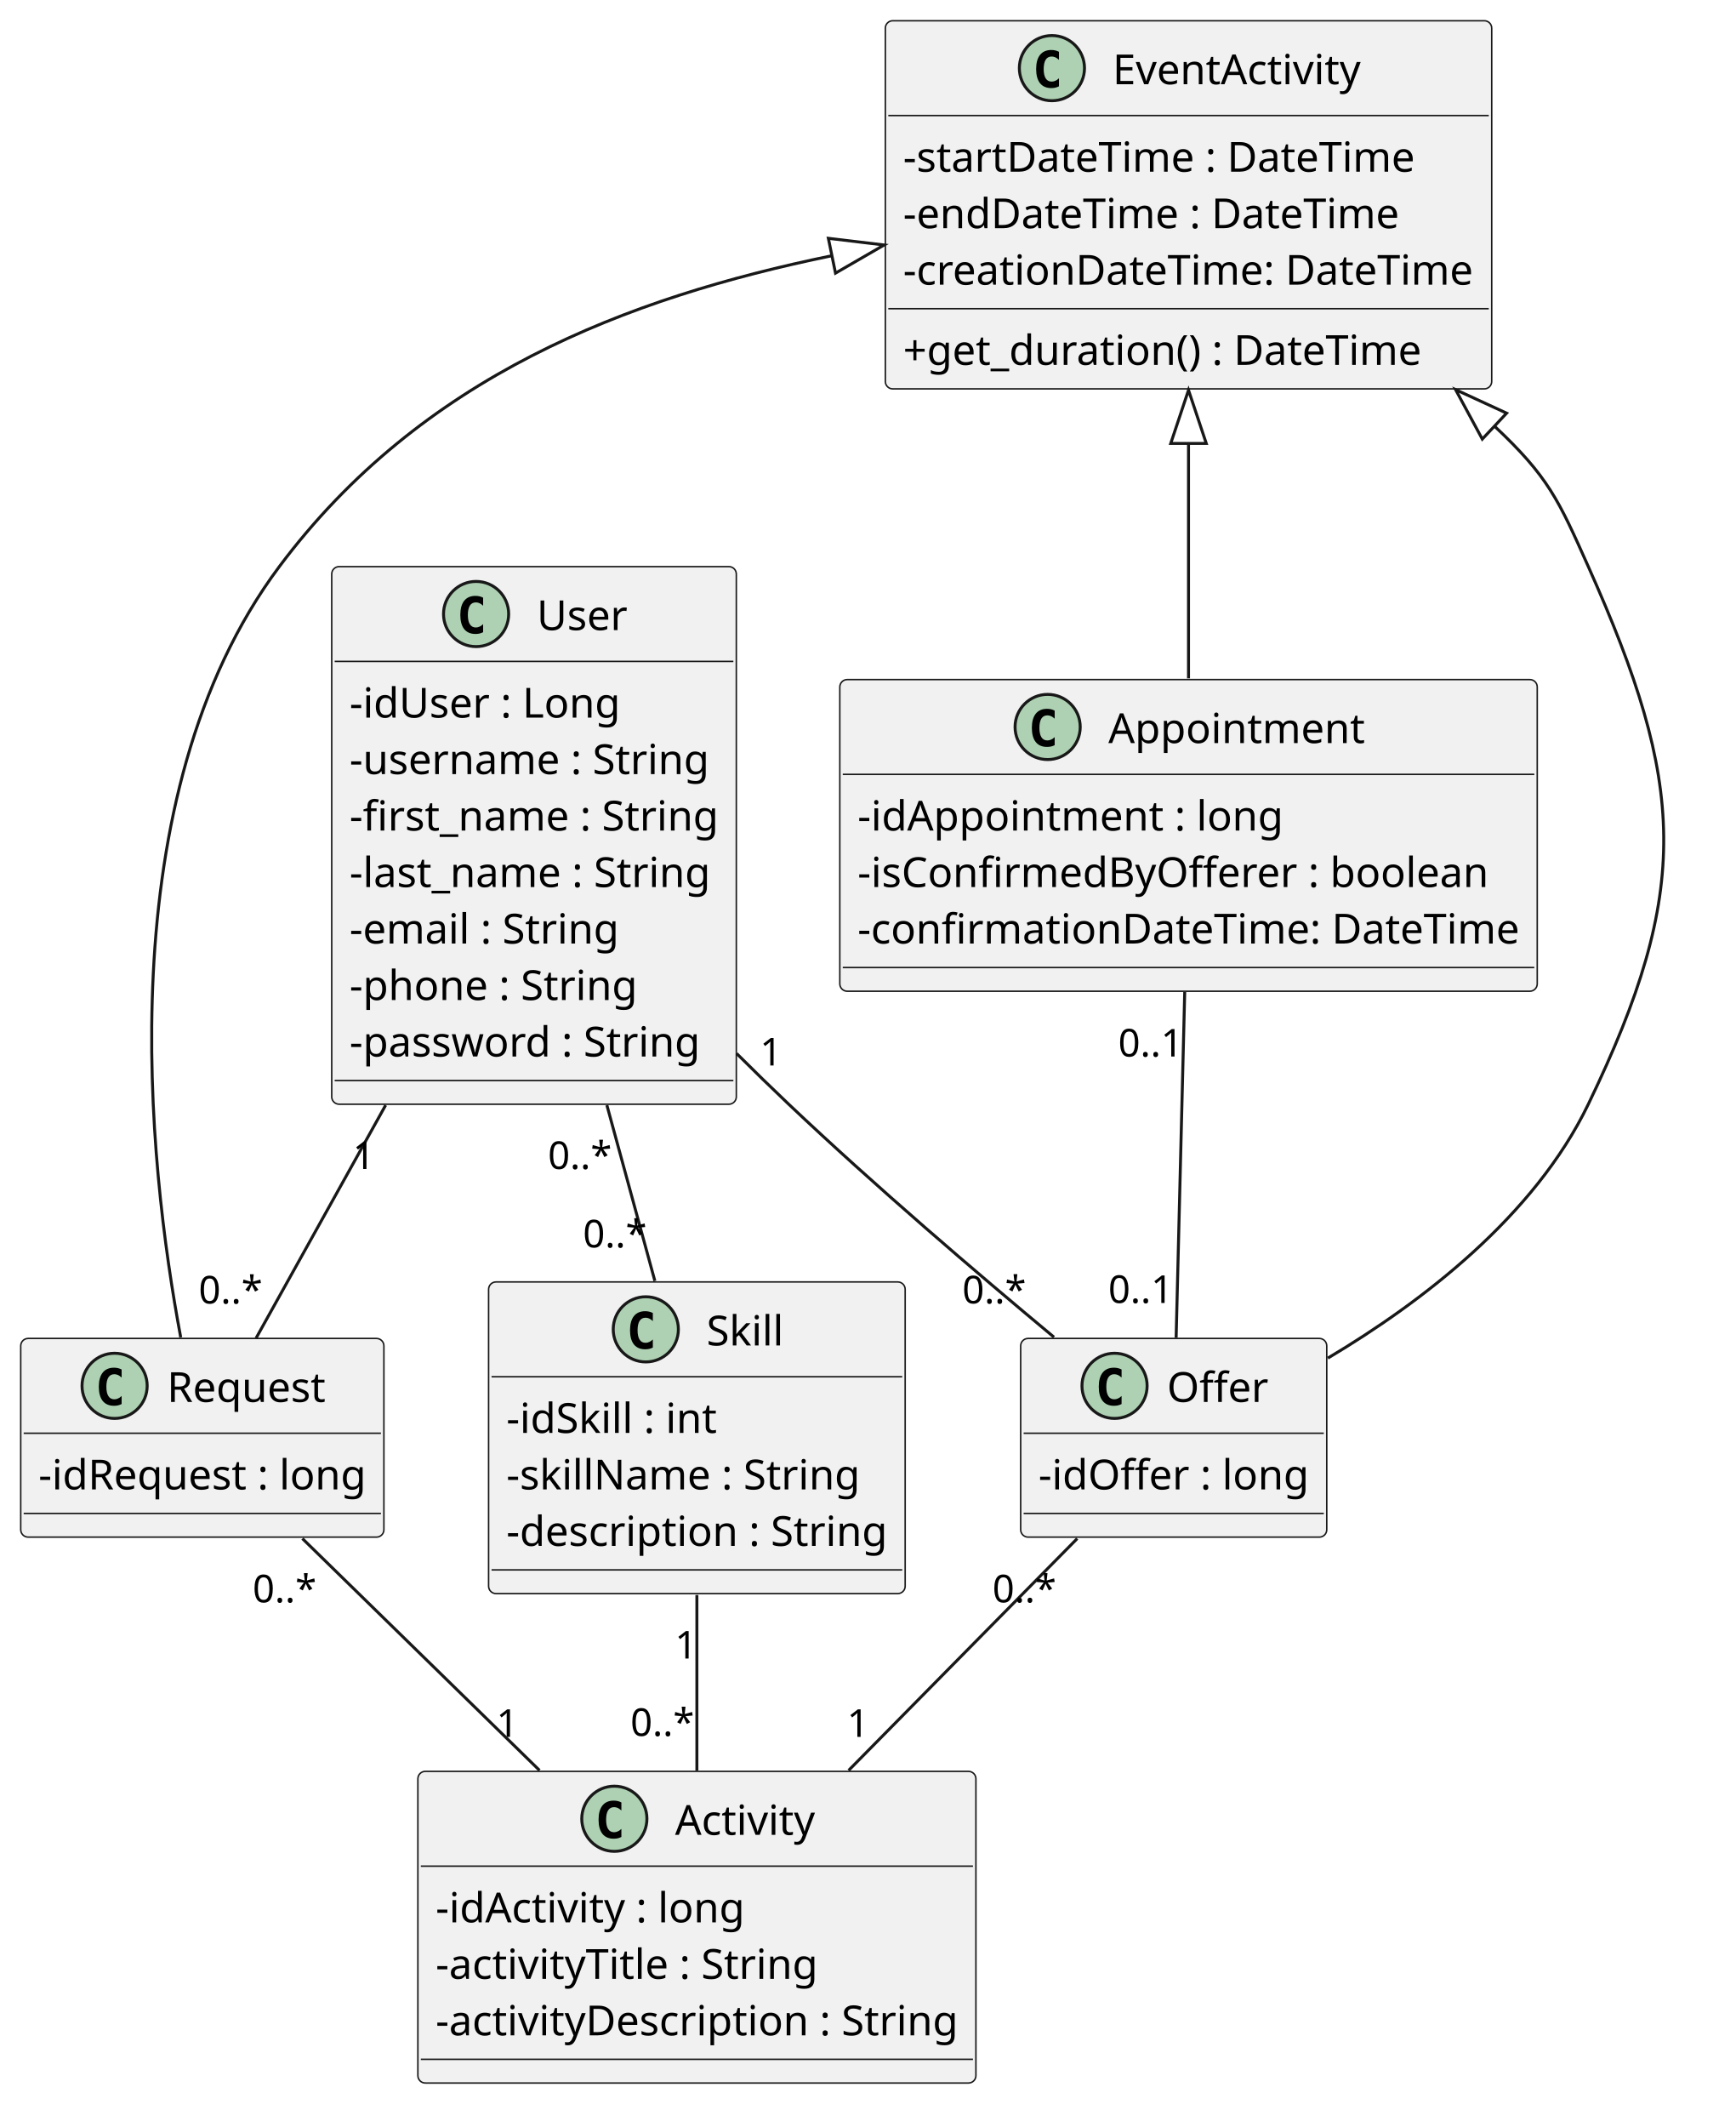
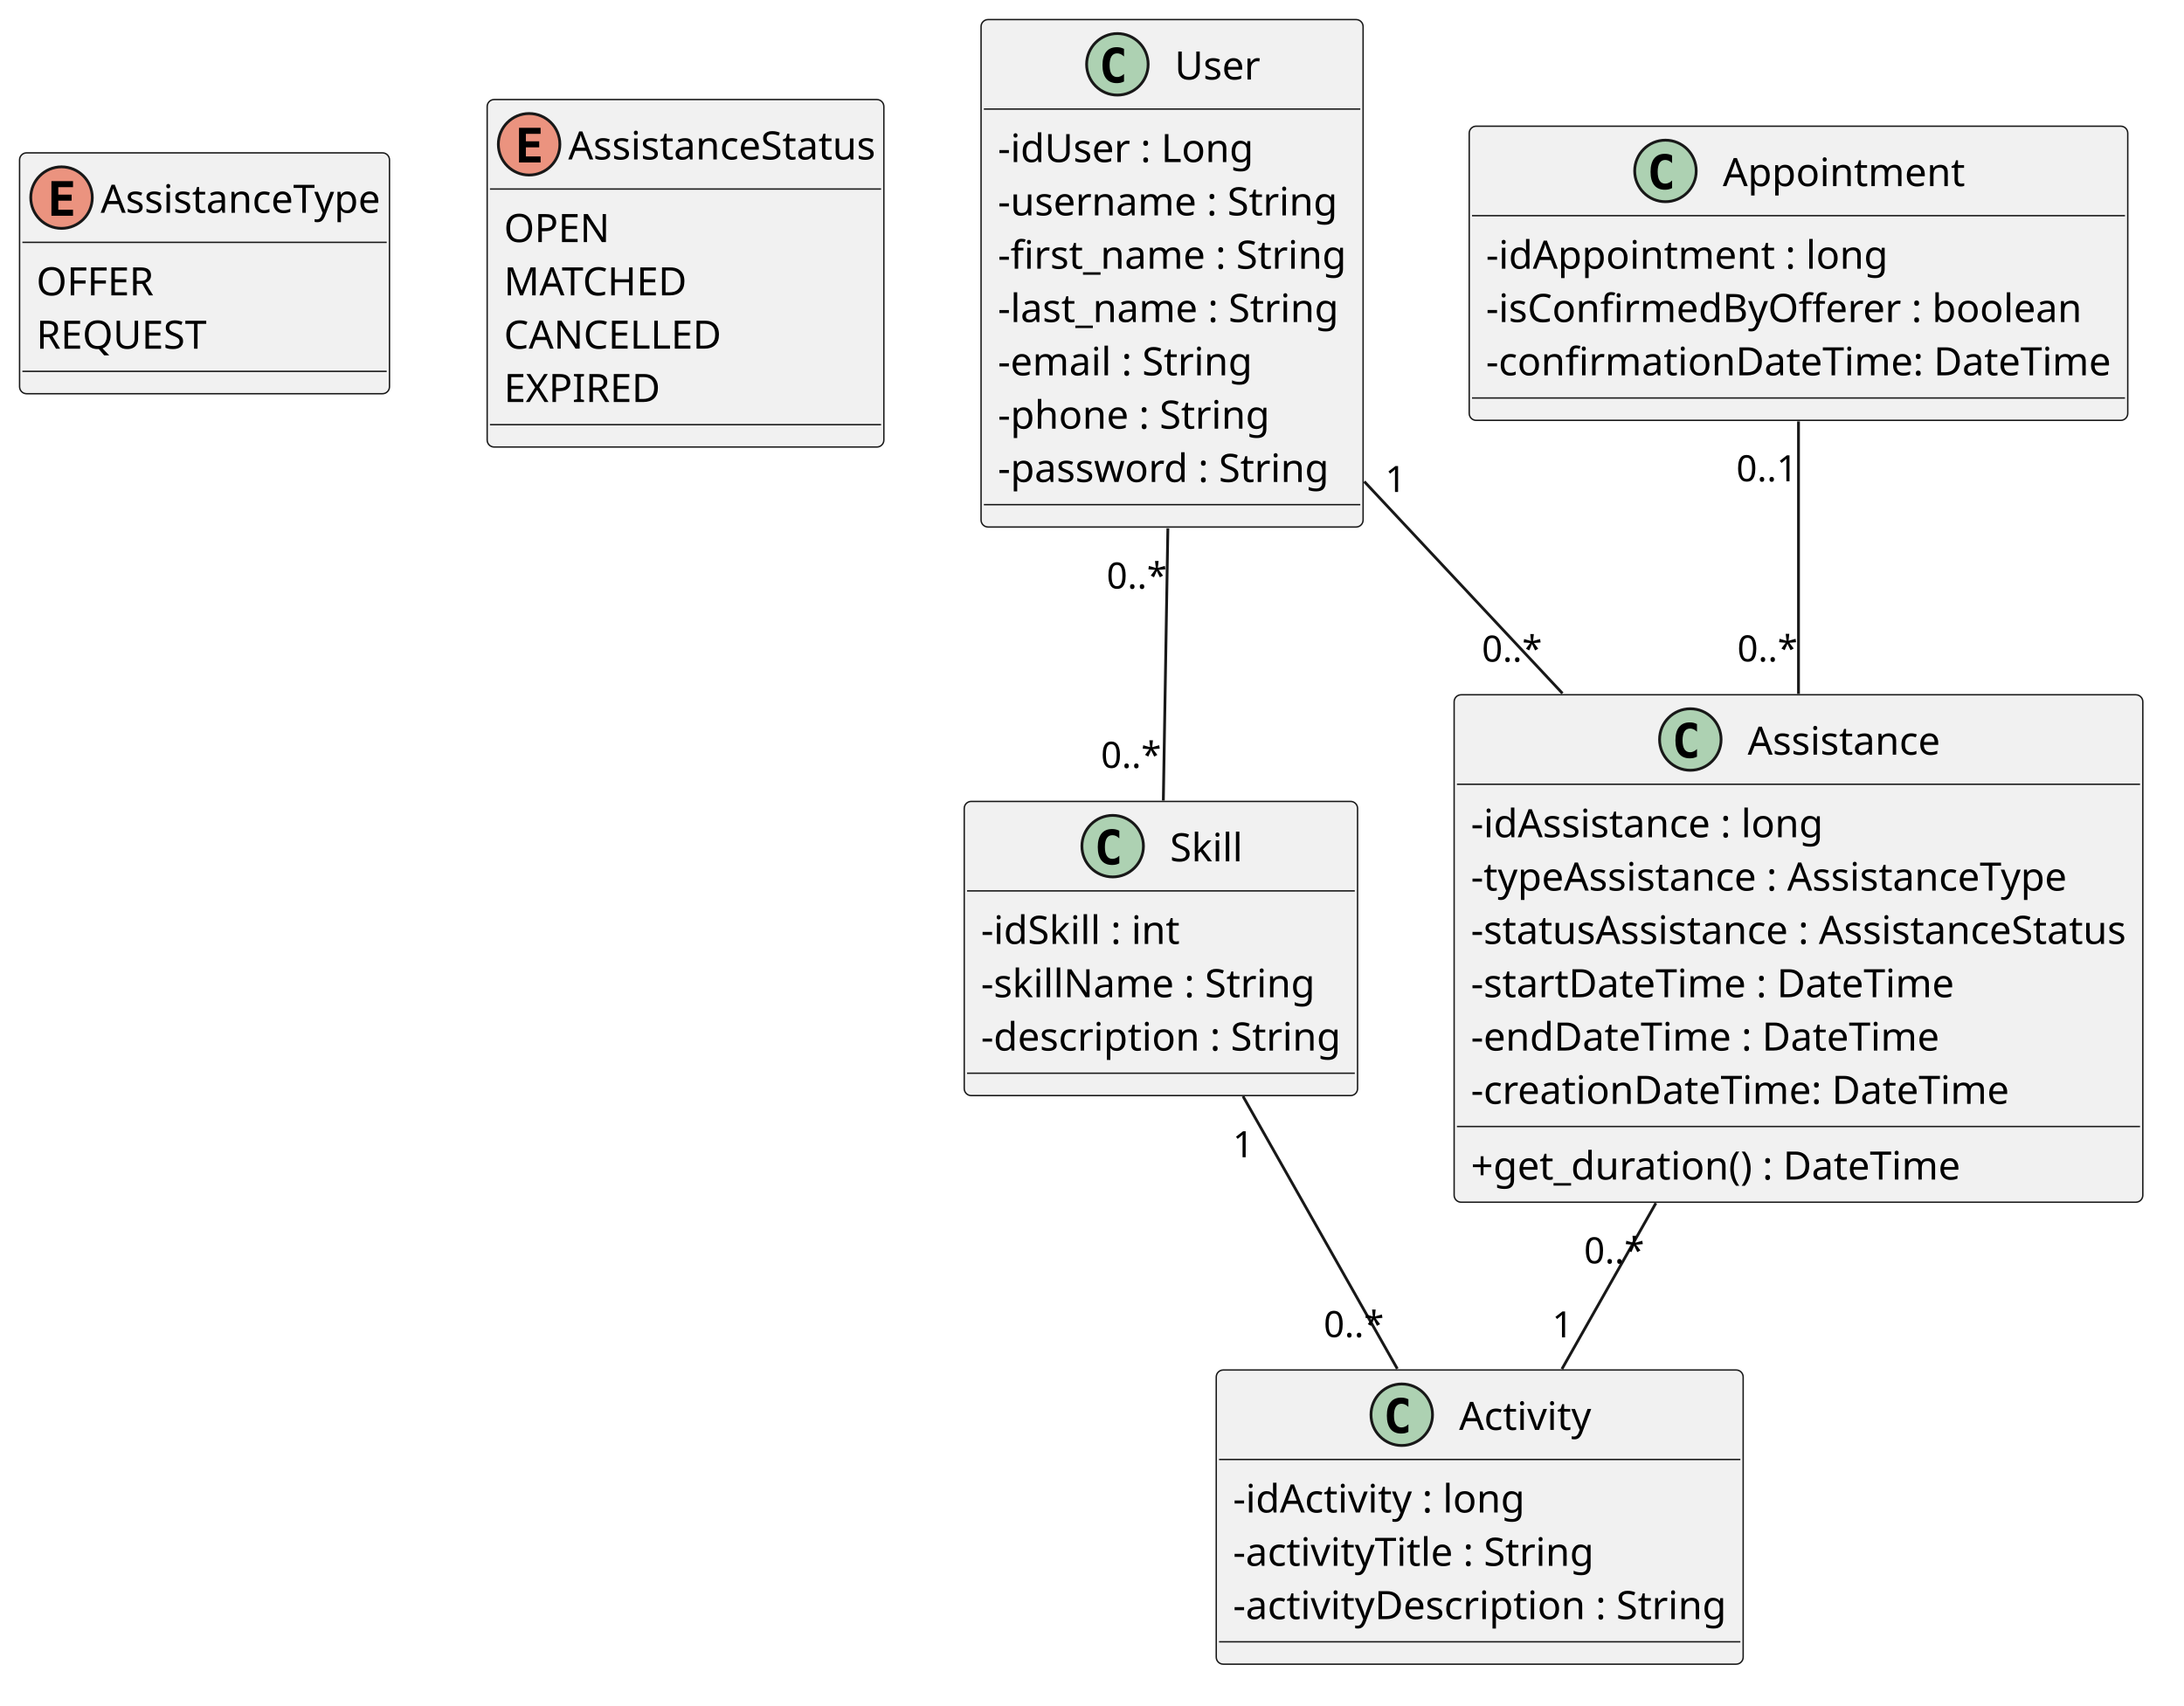
- <svg xmlns="http://www.w3.org/2000/svg" version="1.1" data-diagram-type="CLASS" style="width:586px;height:718px;background:#FFFFFF;" width="586px" height="718px" viewBox="0 0 586 718" zoomAndPan="magnify" preserveAspectRatio="none" contentStyleType="text/css">
+ <svg xmlns="http://www.w3.org/2000/svg" version="1.1" data-diagram-type="CLASS" style="width:781px;height:610px;background:#FFFFFF;" width="781px" height="610px" viewBox="0 0 781 610" zoomAndPan="magnify" preserveAspectRatio="none" contentStyleType="text/css">
  <defs />
  <g font-family="sans-serif" lengthAdjust="spacing">
-     <g class="entity" data-qualified-name="User" id="ent0001" data-source-line="3">
-       <rect x="112.01" y="191.27" width="136.614" height="181.475" fill="#F1F1F1" style="stroke:#181818;stroke-width:0.5;" rx="2.5" ry="2.5" />
-       <ellipse cx="160.758" cy="207.27" rx="11" ry="11" fill="#ADD1B2" style="stroke:#181818;stroke-width:1;" />
-       <path d="M160.555,214.004 Q158.07,214.004 156.742,212.364 Q155.43,210.692 155.43,207.582 Q155.43,204.457 156.742,202.801 Q158.07,201.145 160.555,201.145 Q161.273,201.145 161.93,201.301 Q162.57,201.457 163.133,201.754 L163.133,204.473 Q162.773,204.129 162.477,203.942 Q162.18,203.739 161.914,203.614 Q161.602,203.473 161.289,203.411 Q160.992,203.348 160.68,203.348 Q159.352,203.348 158.664,204.411 Q157.977,205.504 157.977,207.582 Q157.977,209.676 158.664,210.739 Q159.352,211.817 160.68,211.817 Q161.32,211.817 161.914,211.536 Q162.211,211.411 162.492,211.223 Q162.789,211.02 163.133,210.692 L163.133,213.411 Q162.555,213.707 161.914,213.864 Q161.273,214.004 160.555,214.004 Z " fill="#000" />
-       <text x="181.258" y="212.702" fill="#000" font-size="14" textLength="30.618">User</text>
-       <line x1="113.01" y1="223.27" x2="247.624" y2="223.27" style="stroke:#181818;stroke-width:0.5;" />
-       <text x="118.01" y="242.236" fill="#000" font-size="14" textLength="91.448">-idUser : Long</text>
-       <text x="118.01" y="261.304" fill="#000" font-size="14" textLength="121.464">-username : String</text>
-       <text x="118.01" y="280.372" fill="#000" font-size="14" textLength="124.614">-first_name : String</text>
-       <text x="118.01" y="299.44" fill="#000" font-size="14" textLength="121.87">-last_name : String</text>
-       <text x="118.01" y="318.508" fill="#000" font-size="14" textLength="91">-email : String</text>
-       <text x="118.01" y="337.576" fill="#000" font-size="14" textLength="97.216">-phone : String</text>
-       <text x="118.01" y="356.643" fill="#000" font-size="14" textLength="118.678">-password : String</text>
-       <line x1="113.01" y1="364.745" x2="247.624" y2="364.745" style="stroke:#181818;stroke-width:0.5;" />
+     <g class="entity" data-qualified-name="AssistanceType" id="ent0001" data-source-line="3">
+       <rect x="7" y="54.67" width="132.282" height="86.136" fill="#F1F1F1" style="stroke:#181818;stroke-width:0.5;" rx="2.5" ry="2.5" />
+       <ellipse cx="22" cy="70.67" rx="11" ry="11" fill="#EB937F" style="stroke:#181818;stroke-width:1;" />
+       <path d="M18.391,64.779 L26.109,64.779 L26.109,66.936 L20.844,66.936 L20.844,69.607 L25.609,69.607 L25.609,71.764 L20.844,71.764 L20.844,75.014 L26.109,75.014 L26.109,77.17 L18.391,77.17 L18.391,64.779 Z " fill="#000" />
+       <text x="36" y="76.102" fill="#000" font-size="14" textLength="100.282">AssistanceType</text>
+       <line x1="8" y1="86.67" x2="138.282" y2="86.67" style="stroke:#181818;stroke-width:0.5;" />
+       <text x="13" y="105.636" fill="#000" font-size="14" textLength="41.958">OFFER</text>
+       <text x="13" y="124.704" fill="#000" font-size="14" textLength="60.914">REQUEST</text>
+       <line x1="8" y1="132.806" x2="138.282" y2="132.806" style="stroke:#181818;stroke-width:0.5;" />
    </g>
-     <g class="entity" data-qualified-name="Skill" id="ent0002" data-source-line="13">
-       <rect x="164.98" y="432.74" width="140.66" height="105.204" fill="#F1F1F1" style="stroke:#181818;stroke-width:0.5;" rx="2.5" ry="2.5" />
-       <ellipse cx="218.061" cy="448.74" rx="11" ry="11" fill="#ADD1B2" style="stroke:#181818;stroke-width:1;" />
-       <path d="M217.858,455.474 Q215.373,455.474 214.045,453.834 Q212.733,452.162 212.733,449.052 Q212.733,445.927 214.045,444.271 Q215.373,442.615 217.858,442.615 Q218.576,442.615 219.233,442.771 Q219.873,442.927 220.436,443.224 L220.436,445.943 Q220.076,445.599 219.78,445.412 Q219.483,445.209 219.217,445.084 Q218.905,444.943 218.592,444.881 Q218.295,444.818 217.983,444.818 Q216.655,444.818 215.967,445.881 Q215.28,446.974 215.28,449.052 Q215.28,451.146 215.967,452.209 Q216.655,453.287 217.983,453.287 Q218.623,453.287 219.217,453.006 Q219.514,452.881 219.795,452.693 Q220.092,452.49 220.436,452.162 L220.436,454.881 Q219.858,455.177 219.217,455.334 Q218.576,455.474 217.858,455.474 Z " fill="#000" />
-       <text x="238.561" y="454.172" fill="#000" font-size="14" textLength="25.998">Skill</text>
-       <line x1="165.98" y1="464.74" x2="304.64" y2="464.74" style="stroke:#181818;stroke-width:0.5;" />
-       <text x="170.98" y="483.706" fill="#000" font-size="14" textLength="71.078">-idSkill : int</text>
-       <text x="170.98" y="502.774" fill="#000" font-size="14" textLength="119.434">-skillName : String</text>
-       <text x="170.98" y="521.842" fill="#000" font-size="14" textLength="128.66">-description : String</text>
-       <line x1="165.98" y1="529.944" x2="304.64" y2="529.944" style="stroke:#181818;stroke-width:0.5;" />
+     <g class="entity" data-qualified-name="AssistanceStatus" id="ent0002" data-source-line="8">
+       <rect x="174.21" y="35.6" width="141.858" height="124.272" fill="#F1F1F1" style="stroke:#181818;stroke-width:0.5;" rx="2.5" ry="2.5" />
+       <ellipse cx="189.21" cy="51.6" rx="11" ry="11" fill="#EB937F" style="stroke:#181818;stroke-width:1;" />
+       <path d="M185.601,45.709 L193.319,45.709 L193.319,47.866 L188.054,47.866 L188.054,50.538 L192.819,50.538 L192.819,52.694 L188.054,52.694 L188.054,55.944 L193.319,55.944 L193.319,58.1 L185.601,58.1 L185.601,45.709 Z " fill="#000" />
+       <text x="203.21" y="57.032" fill="#000" font-size="14" textLength="109.858">AssistanceStatus</text>
+       <line x1="175.21" y1="67.6" x2="315.068" y2="67.6" style="stroke:#181818;stroke-width:0.5;" />
+       <text x="180.21" y="86.566" fill="#000" font-size="14" textLength="37.828">OPEN</text>
+       <text x="180.21" y="105.634" fill="#000" font-size="14" textLength="66.654">MATCHED</text>
+       <text x="180.21" y="124.702" fill="#000" font-size="14" textLength="77.742">CANCELLED</text>
+       <text x="180.21" y="143.77" fill="#000" font-size="14" textLength="55.916">EXPIRED</text>
+       <line x1="175.21" y1="151.872" x2="315.068" y2="151.872" style="stroke:#181818;stroke-width:0.5;" />
    </g>
-     <g class="entity" data-qualified-name="Activity" id="ent0003" data-source-line="19">
-       <rect x="141.1" y="597.95" width="188.427" height="105.204" fill="#F1F1F1" style="stroke:#181818;stroke-width:0.5;" rx="2.5" ry="2.5" />
-       <ellipse cx="207.439" cy="613.95" rx="11" ry="11" fill="#ADD1B2" style="stroke:#181818;stroke-width:1;" />
-       <path d="M207.236,620.684 Q204.751,620.684 203.423,619.044 Q202.111,617.372 202.111,614.262 Q202.111,611.137 203.423,609.481 Q204.751,607.825 207.236,607.825 Q207.954,607.825 208.611,607.981 Q209.251,608.137 209.814,608.434 L209.814,611.153 Q209.454,610.809 209.158,610.622 Q208.861,610.419 208.595,610.294 Q208.283,610.153 207.97,610.091 Q207.673,610.028 207.361,610.028 Q206.033,610.028 205.345,611.091 Q204.658,612.184 204.658,614.262 Q204.658,616.356 205.345,617.419 Q206.033,618.497 207.361,618.497 Q208.001,618.497 208.595,618.216 Q208.892,618.091 209.173,617.903 Q209.47,617.7 209.814,617.372 L209.814,620.091 Q209.236,620.387 208.595,620.544 Q207.954,620.684 207.236,620.684 Z " fill="#000" />
-       <text x="227.939" y="619.382" fill="#000" font-size="14" textLength="47.25">Activity</text>
-       <line x1="142.1" y1="629.95" x2="328.527" y2="629.95" style="stroke:#181818;stroke-width:0.5;" />
-       <text x="147.1" y="648.916" fill="#000" font-size="14" textLength="104.356">-idActivity : long</text>
-       <text x="147.1" y="667.984" fill="#000" font-size="14" textLength="129.051">-activityTitle : String</text>
-       <text x="147.1" y="687.052" fill="#000" font-size="14" textLength="176.427">-activityDescription : String</text>
-       <line x1="142.1" y1="695.154" x2="328.527" y2="695.154" style="stroke:#181818;stroke-width:0.5;" />
+     <g class="entity" data-qualified-name="User" id="ent0003" data-source-line="15">
+       <rect x="350.83" y="7" width="136.614" height="181.475" fill="#F1F1F1" style="stroke:#181818;stroke-width:0.5;" rx="2.5" ry="2.5" />
+       <ellipse cx="399.578" cy="23" rx="11" ry="11" fill="#ADD1B2" style="stroke:#181818;stroke-width:1;" />
+       <path d="M399.375,29.734 Q396.89,29.734 395.562,28.094 Q394.25,26.422 394.25,23.313 Q394.25,20.188 395.562,18.531 Q396.89,16.875 399.375,16.875 Q400.093,16.875 400.75,17.031 Q401.39,17.188 401.953,17.484 L401.953,20.203 Q401.593,19.859 401.297,19.672 Q401,19.469 400.734,19.344 Q400.422,19.203 400.109,19.141 Q399.812,19.078 399.5,19.078 Q398.172,19.078 397.484,20.141 Q396.797,21.234 396.797,23.313 Q396.797,25.406 397.484,26.469 Q398.172,27.547 399.5,27.547 Q400.14,27.547 400.734,27.266 Q401.031,27.141 401.312,26.953 Q401.609,26.75 401.953,26.422 L401.953,29.141 Q401.375,29.438 400.734,29.594 Q400.093,29.734 399.375,29.734 Z " fill="#000" />
+       <text x="420.078" y="28.432" fill="#000" font-size="14" textLength="30.618">User</text>
+       <line x1="351.83" y1="39" x2="486.444" y2="39" style="stroke:#181818;stroke-width:0.5;" />
+       <text x="356.83" y="57.966" fill="#000" font-size="14" textLength="91.448">-idUser : Long</text>
+       <text x="356.83" y="77.034" fill="#000" font-size="14" textLength="121.464">-username : String</text>
+       <text x="356.83" y="96.102" fill="#000" font-size="14" textLength="124.614">-first_name : String</text>
+       <text x="356.83" y="115.17" fill="#000" font-size="14" textLength="121.87">-last_name : String</text>
+       <text x="356.83" y="134.238" fill="#000" font-size="14" textLength="91">-email : String</text>
+       <text x="356.83" y="153.306" fill="#000" font-size="14" textLength="97.216">-phone : String</text>
+       <text x="356.83" y="172.373" fill="#000" font-size="14" textLength="118.678">-password : String</text>
+       <line x1="351.83" y1="180.475" x2="486.444" y2="180.475" style="stroke:#181818;stroke-width:0.5;" />
    </g>
-     <g class="entity" data-qualified-name="EventActivity" id="ent0004" data-source-line="25">
-       <rect x="298.94" y="7" width="204.751" height="124.272" fill="#F1F1F1" style="stroke:#181818;stroke-width:0.5;" rx="2.5" ry="2.5" />
-       <ellipse cx="355.192" cy="23" rx="11" ry="11" fill="#ADD1B2" style="stroke:#181818;stroke-width:1;" />
-       <path d="M354.989,29.734 Q352.504,29.734 351.176,28.094 Q349.864,26.422 349.864,23.313 Q349.864,20.188 351.176,18.531 Q352.504,16.875 354.989,16.875 Q355.707,16.875 356.364,17.031 Q357.004,17.188 357.567,17.484 L357.567,20.203 Q357.207,19.859 356.911,19.672 Q356.614,19.469 356.348,19.344 Q356.036,19.203 355.723,19.141 Q355.426,19.078 355.114,19.078 Q353.786,19.078 353.098,20.141 Q352.411,21.234 352.411,23.313 Q352.411,25.406 353.098,26.469 Q353.786,27.547 355.114,27.547 Q355.754,27.547 356.348,27.266 Q356.645,27.141 356.926,26.953 Q357.223,26.75 357.567,26.422 L357.567,29.141 Q356.989,29.438 356.348,29.594 Q355.707,29.734 354.989,29.734 Z " fill="#000" />
-       <text x="375.692" y="28.432" fill="#000" font-size="14" textLength="83.748">EventActivity</text>
-       <line x1="299.94" y1="39" x2="502.691" y2="39" style="stroke:#181818;stroke-width:0.5;" />
-       <text x="304.94" y="57.966" fill="#000" font-size="14" textLength="172.801">-startDateTime : DateTime</text>
-       <text x="304.94" y="77.034" fill="#000" font-size="14" textLength="167.509">-endDateTime : DateTime</text>
-       <text x="304.94" y="96.102" fill="#000" font-size="14" textLength="192.751">-creationDateTime: DateTime</text>
-       <line x1="299.94" y1="104.204" x2="502.691" y2="104.204" style="stroke:#181818;stroke-width:0.5;" />
-       <text x="304.94" y="123.17" fill="#000" font-size="14" textLength="175.307">+get_duration() : DateTime</text>
+     <g class="entity" data-qualified-name="Skill" id="ent0004" data-source-line="25">
+       <rect x="344.81" y="286.61" width="140.66" height="105.204" fill="#F1F1F1" style="stroke:#181818;stroke-width:0.5;" rx="2.5" ry="2.5" />
+       <ellipse cx="397.891" cy="302.61" rx="11" ry="11" fill="#ADD1B2" style="stroke:#181818;stroke-width:1;" />
+       <path d="M397.688,309.344 Q395.203,309.344 393.875,307.704 Q392.563,306.032 392.563,302.922 Q392.563,299.797 393.875,298.141 Q395.203,296.485 397.688,296.485 Q398.406,296.485 399.063,296.641 Q399.703,296.797 400.266,297.094 L400.266,299.813 Q399.906,299.469 399.61,299.282 Q399.313,299.079 399.047,298.954 Q398.735,298.813 398.422,298.751 Q398.125,298.688 397.813,298.688 Q396.485,298.688 395.797,299.751 Q395.11,300.844 395.11,302.922 Q395.11,305.016 395.797,306.079 Q396.485,307.157 397.813,307.157 Q398.453,307.157 399.047,306.876 Q399.344,306.751 399.625,306.563 Q399.922,306.36 400.266,306.032 L400.266,308.751 Q399.688,309.047 399.047,309.204 Q398.406,309.344 397.688,309.344 Z " fill="#000" />
+       <text x="418.391" y="308.042" fill="#000" font-size="14" textLength="25.998">Skill</text>
+       <line x1="345.81" y1="318.61" x2="484.47" y2="318.61" style="stroke:#181818;stroke-width:0.5;" />
+       <text x="350.81" y="337.576" fill="#000" font-size="14" textLength="71.078">-idSkill : int</text>
+       <text x="350.81" y="356.644" fill="#000" font-size="14" textLength="119.434">-skillName : String</text>
+       <text x="350.81" y="375.712" fill="#000" font-size="14" textLength="128.66">-description : String</text>
+       <line x1="345.81" y1="383.814" x2="484.47" y2="383.814" style="stroke:#181818;stroke-width:0.5;" />
    </g>
-     <g class="entity" data-qualified-name="Offer" id="ent0005" data-source-line="32">
-       <rect x="344.64" y="451.81" width="103.35" height="67.068" fill="#F1F1F1" style="stroke:#181818;stroke-width:0.5;" rx="2.5" ry="2.5" />
-       <ellipse cx="376.338" cy="467.81" rx="11" ry="11" fill="#ADD1B2" style="stroke:#181818;stroke-width:1;" />
-       <path d="M376.134,474.544 Q373.65,474.544 372.322,472.904 Q371.009,471.232 371.009,468.122 Q371.009,464.997 372.322,463.341 Q373.65,461.685 376.134,461.685 Q376.853,461.685 377.509,461.841 Q378.15,461.997 378.713,462.294 L378.713,465.013 Q378.353,464.669 378.056,464.482 Q377.759,464.279 377.494,464.154 Q377.181,464.013 376.869,463.951 Q376.572,463.888 376.259,463.888 Q374.931,463.888 374.244,464.951 Q373.556,466.044 373.556,468.122 Q373.556,470.216 374.244,471.279 Q374.931,472.357 376.259,472.357 Q376.9,472.357 377.494,472.076 Q377.791,471.951 378.072,471.763 Q378.369,471.56 378.713,471.232 L378.713,473.951 Q378.134,474.247 377.494,474.404 Q376.853,474.544 376.134,474.544 Z " fill="#000" />
-       <text x="394.048" y="473.242" fill="#000" font-size="14" textLength="34.244">Offer</text>
-       <line x1="345.64" y1="483.81" x2="446.99" y2="483.81" style="stroke:#181818;stroke-width:0.5;" />
-       <text x="350.64" y="502.776" fill="#000" font-size="14" textLength="91.35">-idOffer : long</text>
-       <line x1="345.64" y1="510.878" x2="446.99" y2="510.878" style="stroke:#181818;stroke-width:0.5;" />
+     <g class="entity" data-qualified-name="Activity" id="ent0005" data-source-line="31">
+       <rect x="434.93" y="489.95" width="188.427" height="105.204" fill="#F1F1F1" style="stroke:#181818;stroke-width:0.5;" rx="2.5" ry="2.5" />
+       <ellipse cx="501.269" cy="505.95" rx="11" ry="11" fill="#ADD1B2" style="stroke:#181818;stroke-width:1;" />
+       <path d="M501.066,512.684 Q498.581,512.684 497.253,511.044 Q495.941,509.372 495.941,506.263 Q495.941,503.138 497.253,501.481 Q498.581,499.825 501.066,499.825 Q501.784,499.825 502.441,499.981 Q503.081,500.138 503.644,500.434 L503.644,503.153 Q503.284,502.809 502.988,502.622 Q502.691,502.419 502.425,502.294 Q502.113,502.153 501.8,502.091 Q501.503,502.028 501.191,502.028 Q499.863,502.028 499.175,503.091 Q498.488,504.184 498.488,506.263 Q498.488,508.356 499.175,509.419 Q499.863,510.497 501.191,510.497 Q501.831,510.497 502.425,510.216 Q502.722,510.091 503.003,509.903 Q503.3,509.7 503.644,509.372 L503.644,512.091 Q503.066,512.388 502.425,512.544 Q501.784,512.684 501.066,512.684 Z " fill="#000" />
+       <text x="521.769" y="511.382" fill="#000" font-size="14" textLength="47.25">Activity</text>
+       <line x1="435.93" y1="521.95" x2="622.357" y2="521.95" style="stroke:#181818;stroke-width:0.5;" />
+       <text x="440.93" y="540.916" fill="#000" font-size="14" textLength="104.356">-idActivity : long</text>
+       <text x="440.93" y="559.984" fill="#000" font-size="14" textLength="129.051">-activityTitle : String</text>
+       <text x="440.93" y="579.052" fill="#000" font-size="14" textLength="176.427">-activityDescription : String</text>
+       <line x1="435.93" y1="587.154" x2="622.357" y2="587.154" style="stroke:#181818;stroke-width:0.5;" />
    </g>
-     <g class="entity" data-qualified-name="Appointment" id="ent0006" data-source-line="36">
-       <rect x="283.57" y="229.4" width="235.495" height="105.204" fill="#F1F1F1" style="stroke:#181818;stroke-width:0.5;" rx="2.5" ry="2.5" />
-       <ellipse cx="353.745" cy="245.4" rx="11" ry="11" fill="#ADD1B2" style="stroke:#181818;stroke-width:1;" />
-       <path d="M353.542,252.134 Q351.057,252.134 349.729,250.494 Q348.417,248.822 348.417,245.712 Q348.417,242.587 349.729,240.931 Q351.057,239.275 353.542,239.275 Q354.26,239.275 354.917,239.431 Q355.557,239.587 356.12,239.884 L356.12,242.603 Q355.76,242.259 355.463,242.072 Q355.167,241.869 354.901,241.744 Q354.588,241.603 354.276,241.541 Q353.979,241.478 353.667,241.478 Q352.338,241.478 351.651,242.541 Q350.963,243.634 350.963,245.712 Q350.963,247.806 351.651,248.869 Q352.338,249.947 353.667,249.947 Q354.307,249.947 354.901,249.666 Q355.198,249.541 355.479,249.353 Q355.776,249.15 356.12,248.822 L356.12,251.541 Q355.542,251.837 354.901,251.994 Q354.26,252.134 353.542,252.134 Z " fill="#000" />
-       <text x="374.245" y="250.832" fill="#000" font-size="14" textLength="86.646">Appointment</text>
-       <line x1="284.57" y1="261.4" x2="518.065" y2="261.4" style="stroke:#181818;stroke-width:0.5;" />
-       <text x="289.57" y="280.366" fill="#000" font-size="14" textLength="143.751">-idAppointment : long</text>
-       <text x="289.57" y="299.434" fill="#000" font-size="14" textLength="213.359">-isConfirmedByOfferer : boolean</text>
-       <text x="289.57" y="318.502" fill="#000" font-size="14" textLength="223.495">-confirmationDateTime: DateTime</text>
-       <line x1="284.57" y1="326.604" x2="518.065" y2="326.604" style="stroke:#181818;stroke-width:0.5;" />
+     <g class="entity" data-qualified-name="Assistance" id="ent0006" data-source-line="37">
+       <rect x="520" y="248.47" width="246.275" height="181.475" fill="#F1F1F1" style="stroke:#181818;stroke-width:0.5;" rx="2.5" ry="2.5" />
+       <ellipse cx="604.462" cy="264.47" rx="11" ry="11" fill="#ADD1B2" style="stroke:#181818;stroke-width:1;" />
+       <path d="M604.259,271.204 Q601.774,271.204 600.446,269.564 Q599.134,267.892 599.134,264.782 Q599.134,261.657 600.446,260.001 Q601.774,258.345 604.259,258.345 Q604.977,258.345 605.634,258.501 Q606.274,258.657 606.837,258.954 L606.837,261.673 Q606.477,261.329 606.18,261.142 Q605.884,260.939 605.618,260.814 Q605.305,260.673 604.993,260.611 Q604.696,260.548 604.384,260.548 Q603.055,260.548 602.368,261.611 Q601.68,262.704 601.68,264.782 Q601.68,266.876 602.368,267.939 Q603.055,269.017 604.384,269.017 Q605.024,269.017 605.618,268.736 Q605.915,268.611 606.196,268.423 Q606.493,268.22 606.837,267.892 L606.837,270.611 Q606.259,270.907 605.618,271.064 Q604.977,271.204 604.259,271.204 Z " fill="#000" />
+       <text x="624.962" y="269.902" fill="#000" font-size="14" textLength="68.852">Assistance</text>
+       <line x1="521" y1="280.47" x2="765.275" y2="280.47" style="stroke:#181818;stroke-width:0.5;" />
+       <text x="526" y="299.436" fill="#000" font-size="14" textLength="125.958">-idAssistance : long</text>
+       <text x="526" y="318.504" fill="#000" font-size="14" textLength="213.373">-typeAssistance : AssistanceType</text>
+       <text x="526" y="337.572" fill="#000" font-size="14" textLength="234.275">-statusAssistance : AssistanceStatus</text>
+       <text x="526" y="356.64" fill="#000" font-size="14" textLength="172.801">-startDateTime : DateTime</text>
+       <text x="526" y="375.708" fill="#000" font-size="14" textLength="167.509">-endDateTime : DateTime</text>
+       <text x="526" y="394.776" fill="#000" font-size="14" textLength="192.751">-creationDateTime: DateTime</text>
+       <line x1="521" y1="402.878" x2="765.275" y2="402.878" style="stroke:#181818;stroke-width:0.5;" />
+       <text x="526" y="421.843" fill="#000" font-size="14" textLength="175.307">+get_duration() : DateTime</text>
    </g>
-     <g class="entity" data-qualified-name="Request" id="ent0007" data-source-line="42">
-       <rect x="7" y="451.81" width="122.628" height="67.068" fill="#F1F1F1" style="stroke:#181818;stroke-width:0.5;" rx="2.5" ry="2.5" />
-       <ellipse cx="38.698" cy="467.81" rx="11" ry="11" fill="#ADD1B2" style="stroke:#181818;stroke-width:1;" />
-       <path d="M38.494,474.544 Q36.01,474.544 34.682,472.904 Q33.369,471.232 33.369,468.122 Q33.369,464.997 34.682,463.341 Q36.01,461.685 38.494,461.685 Q39.213,461.685 39.869,461.841 Q40.51,461.997 41.073,462.294 L41.073,465.013 Q40.713,464.669 40.416,464.482 Q40.119,464.279 39.854,464.154 Q39.541,464.013 39.229,463.951 Q38.932,463.888 38.619,463.888 Q37.291,463.888 36.604,464.951 Q35.916,466.044 35.916,468.122 Q35.916,470.216 36.604,471.279 Q37.291,472.357 38.619,472.357 Q39.26,472.357 39.854,472.076 Q40.151,471.951 40.432,471.763 Q40.729,471.56 41.073,471.232 L41.073,473.951 Q40.494,474.247 39.854,474.404 Q39.213,474.544 38.494,474.544 Z " fill="#000" />
-       <text x="56.408" y="473.242" fill="#000" font-size="14" textLength="53.522">Request</text>
-       <line x1="8" y1="483.81" x2="128.628" y2="483.81" style="stroke:#181818;stroke-width:0.5;" />
-       <text x="13" y="502.776" fill="#000" font-size="14" textLength="110.628">-idRequest : long</text>
-       <line x1="8" y1="510.878" x2="128.628" y2="510.878" style="stroke:#181818;stroke-width:0.5;" />
+     <g class="entity" data-qualified-name="Appointment" id="ent0007" data-source-line="47">
+       <rect x="525.39" y="45.13" width="235.495" height="105.204" fill="#F1F1F1" style="stroke:#181818;stroke-width:0.5;" rx="2.5" ry="2.5" />
+       <ellipse cx="595.565" cy="61.13" rx="11" ry="11" fill="#ADD1B2" style="stroke:#181818;stroke-width:1;" />
+       <path d="M595.362,67.864 Q592.877,67.864 591.549,66.224 Q590.237,64.552 590.237,61.442 Q590.237,58.317 591.549,56.661 Q592.877,55.005 595.362,55.005 Q596.08,55.005 596.737,55.161 Q597.377,55.317 597.94,55.614 L597.94,58.333 Q597.58,57.989 597.283,57.802 Q596.987,57.599 596.721,57.474 Q596.408,57.333 596.096,57.271 Q595.799,57.208 595.487,57.208 Q594.158,57.208 593.471,58.271 Q592.783,59.364 592.783,61.442 Q592.783,63.536 593.471,64.599 Q594.158,65.677 595.487,65.677 Q596.127,65.677 596.721,65.396 Q597.018,65.271 597.299,65.083 Q597.596,64.88 597.94,64.552 L597.94,67.271 Q597.362,67.568 596.721,67.724 Q596.08,67.864 595.362,67.864 Z " fill="#000" />
+       <text x="616.065" y="66.562" fill="#000" font-size="14" textLength="86.646">Appointment</text>
+       <line x1="526.39" y1="77.13" x2="759.885" y2="77.13" style="stroke:#181818;stroke-width:0.5;" />
+       <text x="531.39" y="96.096" fill="#000" font-size="14" textLength="143.751">-idAppointment : long</text>
+       <text x="531.39" y="115.164" fill="#000" font-size="14" textLength="213.359">-isConfirmedByOfferer : boolean</text>
+       <text x="531.39" y="134.232" fill="#000" font-size="14" textLength="223.495">-confirmationDateTime: DateTime</text>
+       <line x1="526.39" y1="142.334" x2="759.885" y2="142.334" style="stroke:#181818;stroke-width:0.5;" />
    </g>
-     <g class="link" data-entity-1="ent0004" data-entity-2="ent0005" id="lnk8" data-source-line="46" data-link-type="extension">
-       <path d="M504.616,143.847 C522.776,160.887 526.24,168.69 536.31,191.27 C569.18,264.92 571.32,300.08 536.31,372.74 C518.1,410.55 480.17,439.52 448.37,458.45" style="stroke:#181818;stroke-width:1;" fill="none" id="EventActivity-backto-Offer" codeLine="46" />
-       <polygon points="491.49,131.53,500.511,148.222,508.722,139.471,491.49,131.53" fill="none" style="stroke:#181818;stroke-width:1;stroke-linejoin:miter;stroke-miterlimit:10;" />
+     <g class="link" data-entity-1="ent0003" data-entity-2="ent0004" id="lnk8" data-source-line="53" data-link-type="association">
+       <path d="M417.63,188.93 C417.09,221.81 416.48,257.86 416.01,286.3" style="stroke:#181818;stroke-width:1;" fill="none" id="User-Skill" codeLine="53" />
+       <text x="395.732" y="210.487" fill="#000" font-size="13" textLength="21.567">0..*</text>
+       <text x="393.696" y="274.611" fill="#000" font-size="13" textLength="21.567">0..*</text>
    </g>
-     <g class="link" data-entity-1="ent0004" data-entity-2="ent0006" id="lnk9" data-source-line="47" data-link-type="extension">
-       <path d="M401.31,149.69 C401.31,180.57 401.31,199.56 401.31,229" style="stroke:#181818;stroke-width:1;" fill="none" id="EventActivity-backto-Appointment" codeLine="47" />
-       <polygon points="401.31,131.69,395.31,149.69,407.31,149.69,401.31,131.69" fill="none" style="stroke:#181818;stroke-width:1;stroke-linejoin:miter;stroke-miterlimit:10;" />
+     <g class="link" data-entity-1="ent0004" data-entity-2="ent0005" id="lnk9" data-source-line="54" data-link-type="association">
+       <path d="M444.5,392.06 C461.45,422 482.71,459.55 499.68,489.52" style="stroke:#181818;stroke-width:1;" fill="none" id="Skill-Activity" codeLine="54" />
+       <text x="440.841" y="413.862" fill="#000" font-size="13">1</text>
+       <text x="473.348" y="478.196" fill="#000" font-size="13" textLength="21.567">0..*</text>
    </g>
-     <g class="link" data-entity-1="ent0004" data-entity-2="ent0007" id="lnk10" data-source-line="48" data-link-type="extension">
-       <path d="M280.908,86.32 C211.698,100.53 142.24,127.12 94.31,191.27 C36.22,269.01 50.04,392.79 61.02,451.45" style="stroke:#181818;stroke-width:1;" fill="none" id="EventActivity-backto-Request" codeLine="48" />
-       <polygon points="298.54,82.7,279.701,80.443,282.115,92.198,298.54,82.7" fill="none" style="stroke:#181818;stroke-width:1;stroke-linejoin:miter;stroke-miterlimit:10;" />
+     <g class="link" data-entity-1="ent0003" data-entity-2="ent0006" id="lnk10" data-source-line="55" data-link-type="association">
+       <path d="M487.87,172.21 C510.25,196.13 535.35,222.97 558.74,247.97" style="stroke:#181818;stroke-width:1;" fill="none" id="User-Assistance" codeLine="55" />
+       <text x="495.342" y="175.947" fill="#000" font-size="13">1</text>
+       <text x="529.905" y="236.637" fill="#000" font-size="13" textLength="21.567">0..*</text>
    </g>
-     <g class="link" data-entity-1="ent0001" data-entity-2="ent0002" id="lnk11" data-source-line="50" data-link-type="association">
-       <path d="M204.92,373.07 C210.47,393.39 216.17,414.28 221.12,432.4" style="stroke:#181818;stroke-width:1;" fill="none" id="User-Skill" codeLine="50" />
-       <text x="185.021" y="394.617" fill="#000" font-size="13" textLength="21.567">0..*</text>
-       <text x="196.84" y="421.088" fill="#000" font-size="13" textLength="21.567">0..*</text>
+     <g class="link" data-entity-1="ent0006" data-entity-2="ent0005" id="lnk11" data-source-line="56" data-link-type="association">
+       <path d="M592.14,430.28 C580.64,450.59 568.81,471.49 558.55,489.6" style="stroke:#181818;stroke-width:1;" fill="none" id="Assistance-Activity" codeLine="56" />
+       <text x="566.453" y="451.828" fill="#000" font-size="13" textLength="21.567">0..*</text>
+       <text x="555.06" y="478.287" fill="#000" font-size="13">1</text>
    </g>
-     <g class="link" data-entity-1="ent0002" data-entity-2="ent0003" id="lnk12" data-source-line="51" data-link-type="association">
-       <path d="M235.31,538.43 C235.31,557.37 235.31,578.76 235.31,597.68" style="stroke:#181818;stroke-width:1;" fill="none" id="Skill-Activity" codeLine="51" />
-       <text x="227.91" y="559.876" fill="#000" font-size="13">1</text>
-       <text x="212.873" y="585.996" fill="#000" font-size="13" textLength="21.567">0..*</text>
-     </g>
-     <g class="link" data-entity-1="ent0001" data-entity-2="ent0005" id="lnk13" data-source-line="52" data-link-type="association">
-       <path d="M248.71,355.61 C254.6,361.48 260.52,367.25 266.31,372.74 C295.37,400.25 329.78,429.66 355.89,451.38" style="stroke:#181818;stroke-width:1;" fill="none" id="User-Offer" codeLine="52" />
-       <text x="256.597" y="359.666" fill="#000" font-size="13">1</text>
-       <text x="324.92" y="439.986" fill="#000" font-size="13" textLength="21.567">0..*</text>
-     </g>
-     <g class="link" data-entity-1="ent0001" data-entity-2="ent0007" id="lnk14" data-source-line="53" data-link-type="association">
-       <path d="M130.21,373.07 C114.6,401.13 98.37,430.31 86.45,451.74" style="stroke:#181818;stroke-width:1;" fill="none" id="User-Request" codeLine="53" />
-       <text x="119.122" y="394.617" fill="#000" font-size="13">1</text>
-       <text x="67.083" y="440.026" fill="#000" font-size="13" textLength="21.567">0..*</text>
-     </g>
-     <g class="link" data-entity-1="ent0005" data-entity-2="ent0003" id="lnk15" data-source-line="54" data-link-type="association">
-       <path d="M363.73,519.37 C341.59,541.82 311.84,571.98 286.55,597.61" style="stroke:#181818;stroke-width:1;" fill="none" id="Offer-Activity" codeLine="54" />
-       <text x="335.106" y="540.905" fill="#000" font-size="13" textLength="21.567">0..*</text>
-       <text x="285.994" y="586.298" fill="#000" font-size="13">1</text>
-     </g>
-     <g class="link" data-entity-1="ent0007" data-entity-2="ent0003" id="lnk16" data-source-line="55" data-link-type="association">
-       <path d="M102.11,519.37 C125.08,541.82 155.94,571.98 182.17,597.61" style="stroke:#181818;stroke-width:1;" fill="none" id="Request-Activity" codeLine="55" />
-       <text x="85.31" y="540.905" fill="#000" font-size="13" textLength="21.567">0..*</text>
-       <text x="167.588" y="586.298" fill="#000" font-size="13">1</text>
-     </g>
-     <g class="link" data-entity-1="ent0006" data-entity-2="ent0005" id="lnk17" data-source-line="56" data-link-type="association">
-       <path d="M400.03,334.85 C399.11,371.67 397.91,419.99 397.13,451.58" style="stroke:#181818;stroke-width:1;" fill="none" id="Appointment-Offer" codeLine="56" />
-       <text x="377.574" y="356.652" fill="#000" font-size="13" textLength="21.84">0..1</text>
-       <text x="374.219" y="439.833" fill="#000" font-size="13" textLength="21.84">0..1</text>
+     <g class="link" data-entity-1="ent0007" data-entity-2="ent0006" id="lnk12" data-source-line="57" data-link-type="association">
+       <path d="M643.14,150.7 C643.14,179.17 643.14,215.27 643.14,248.18" style="stroke:#181818;stroke-width:1;" fill="none" id="Appointment-Assistance" codeLine="57" />
+       <text x="620.912" y="172.131" fill="#000" font-size="13" textLength="21.84">0..1</text>
+       <text x="621.262" y="236.554" fill="#000" font-size="13" textLength="21.567">0..*</text>
    </g>
  </g>
</svg>
